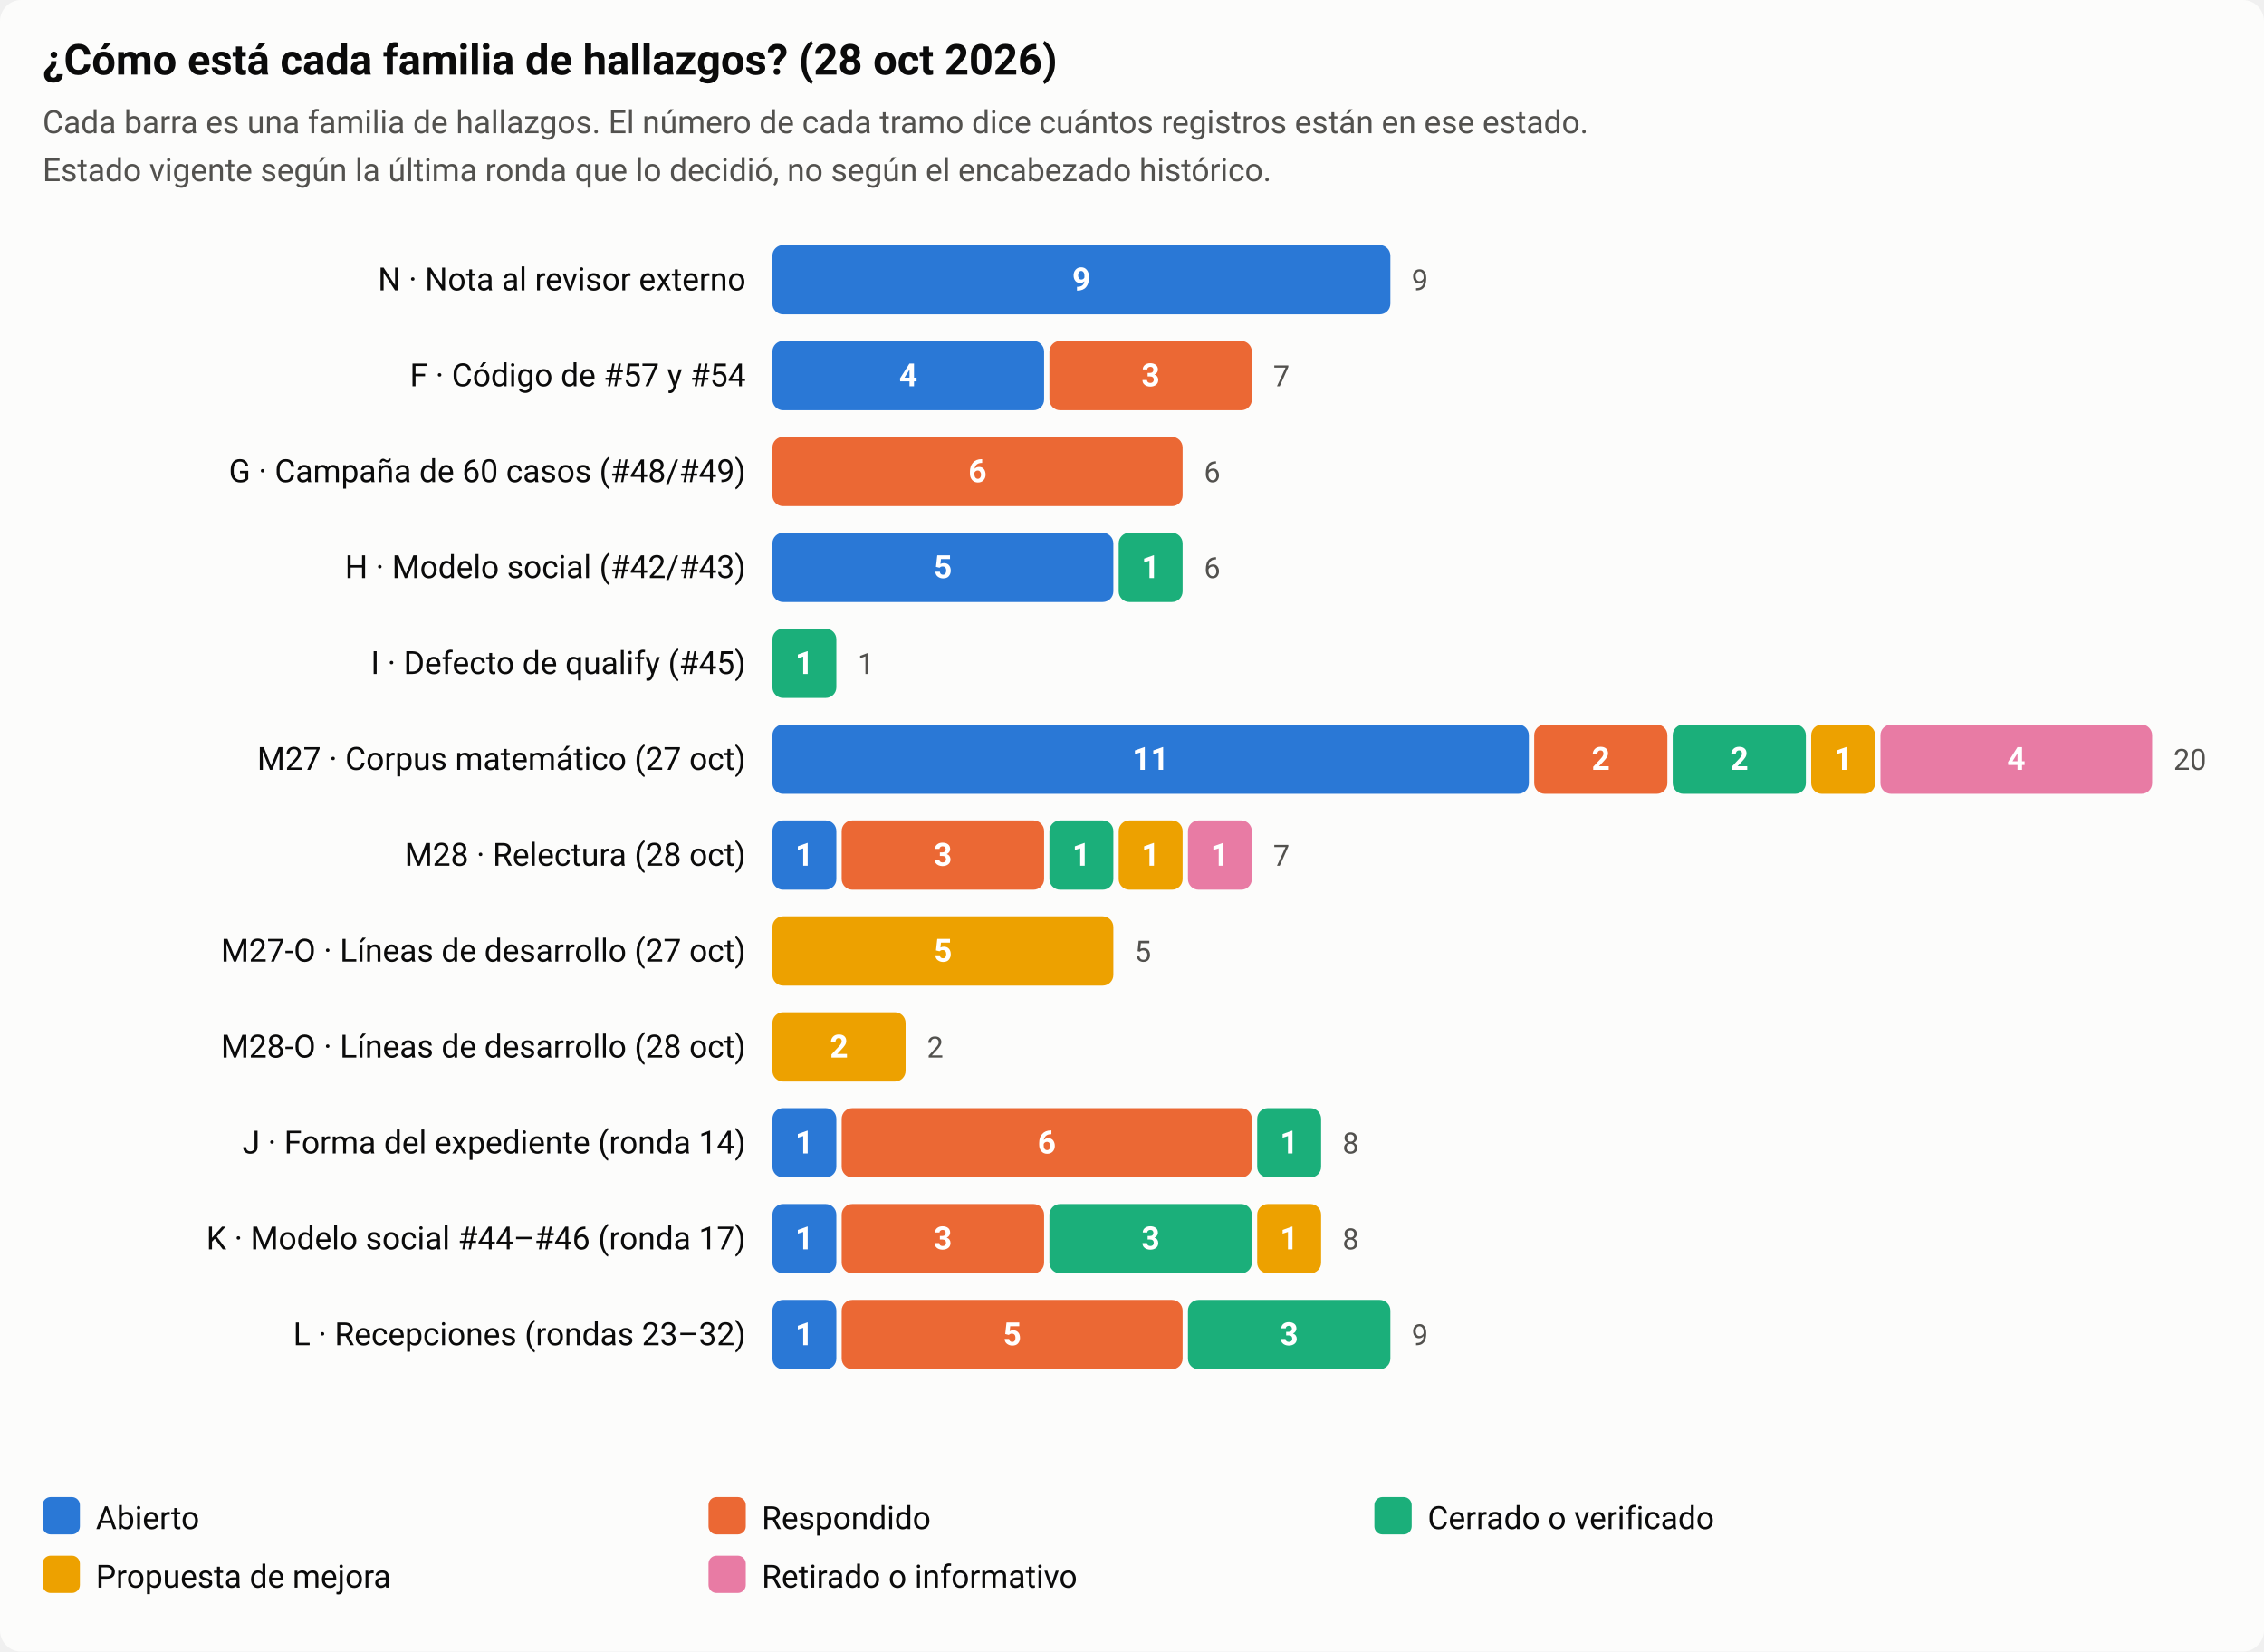
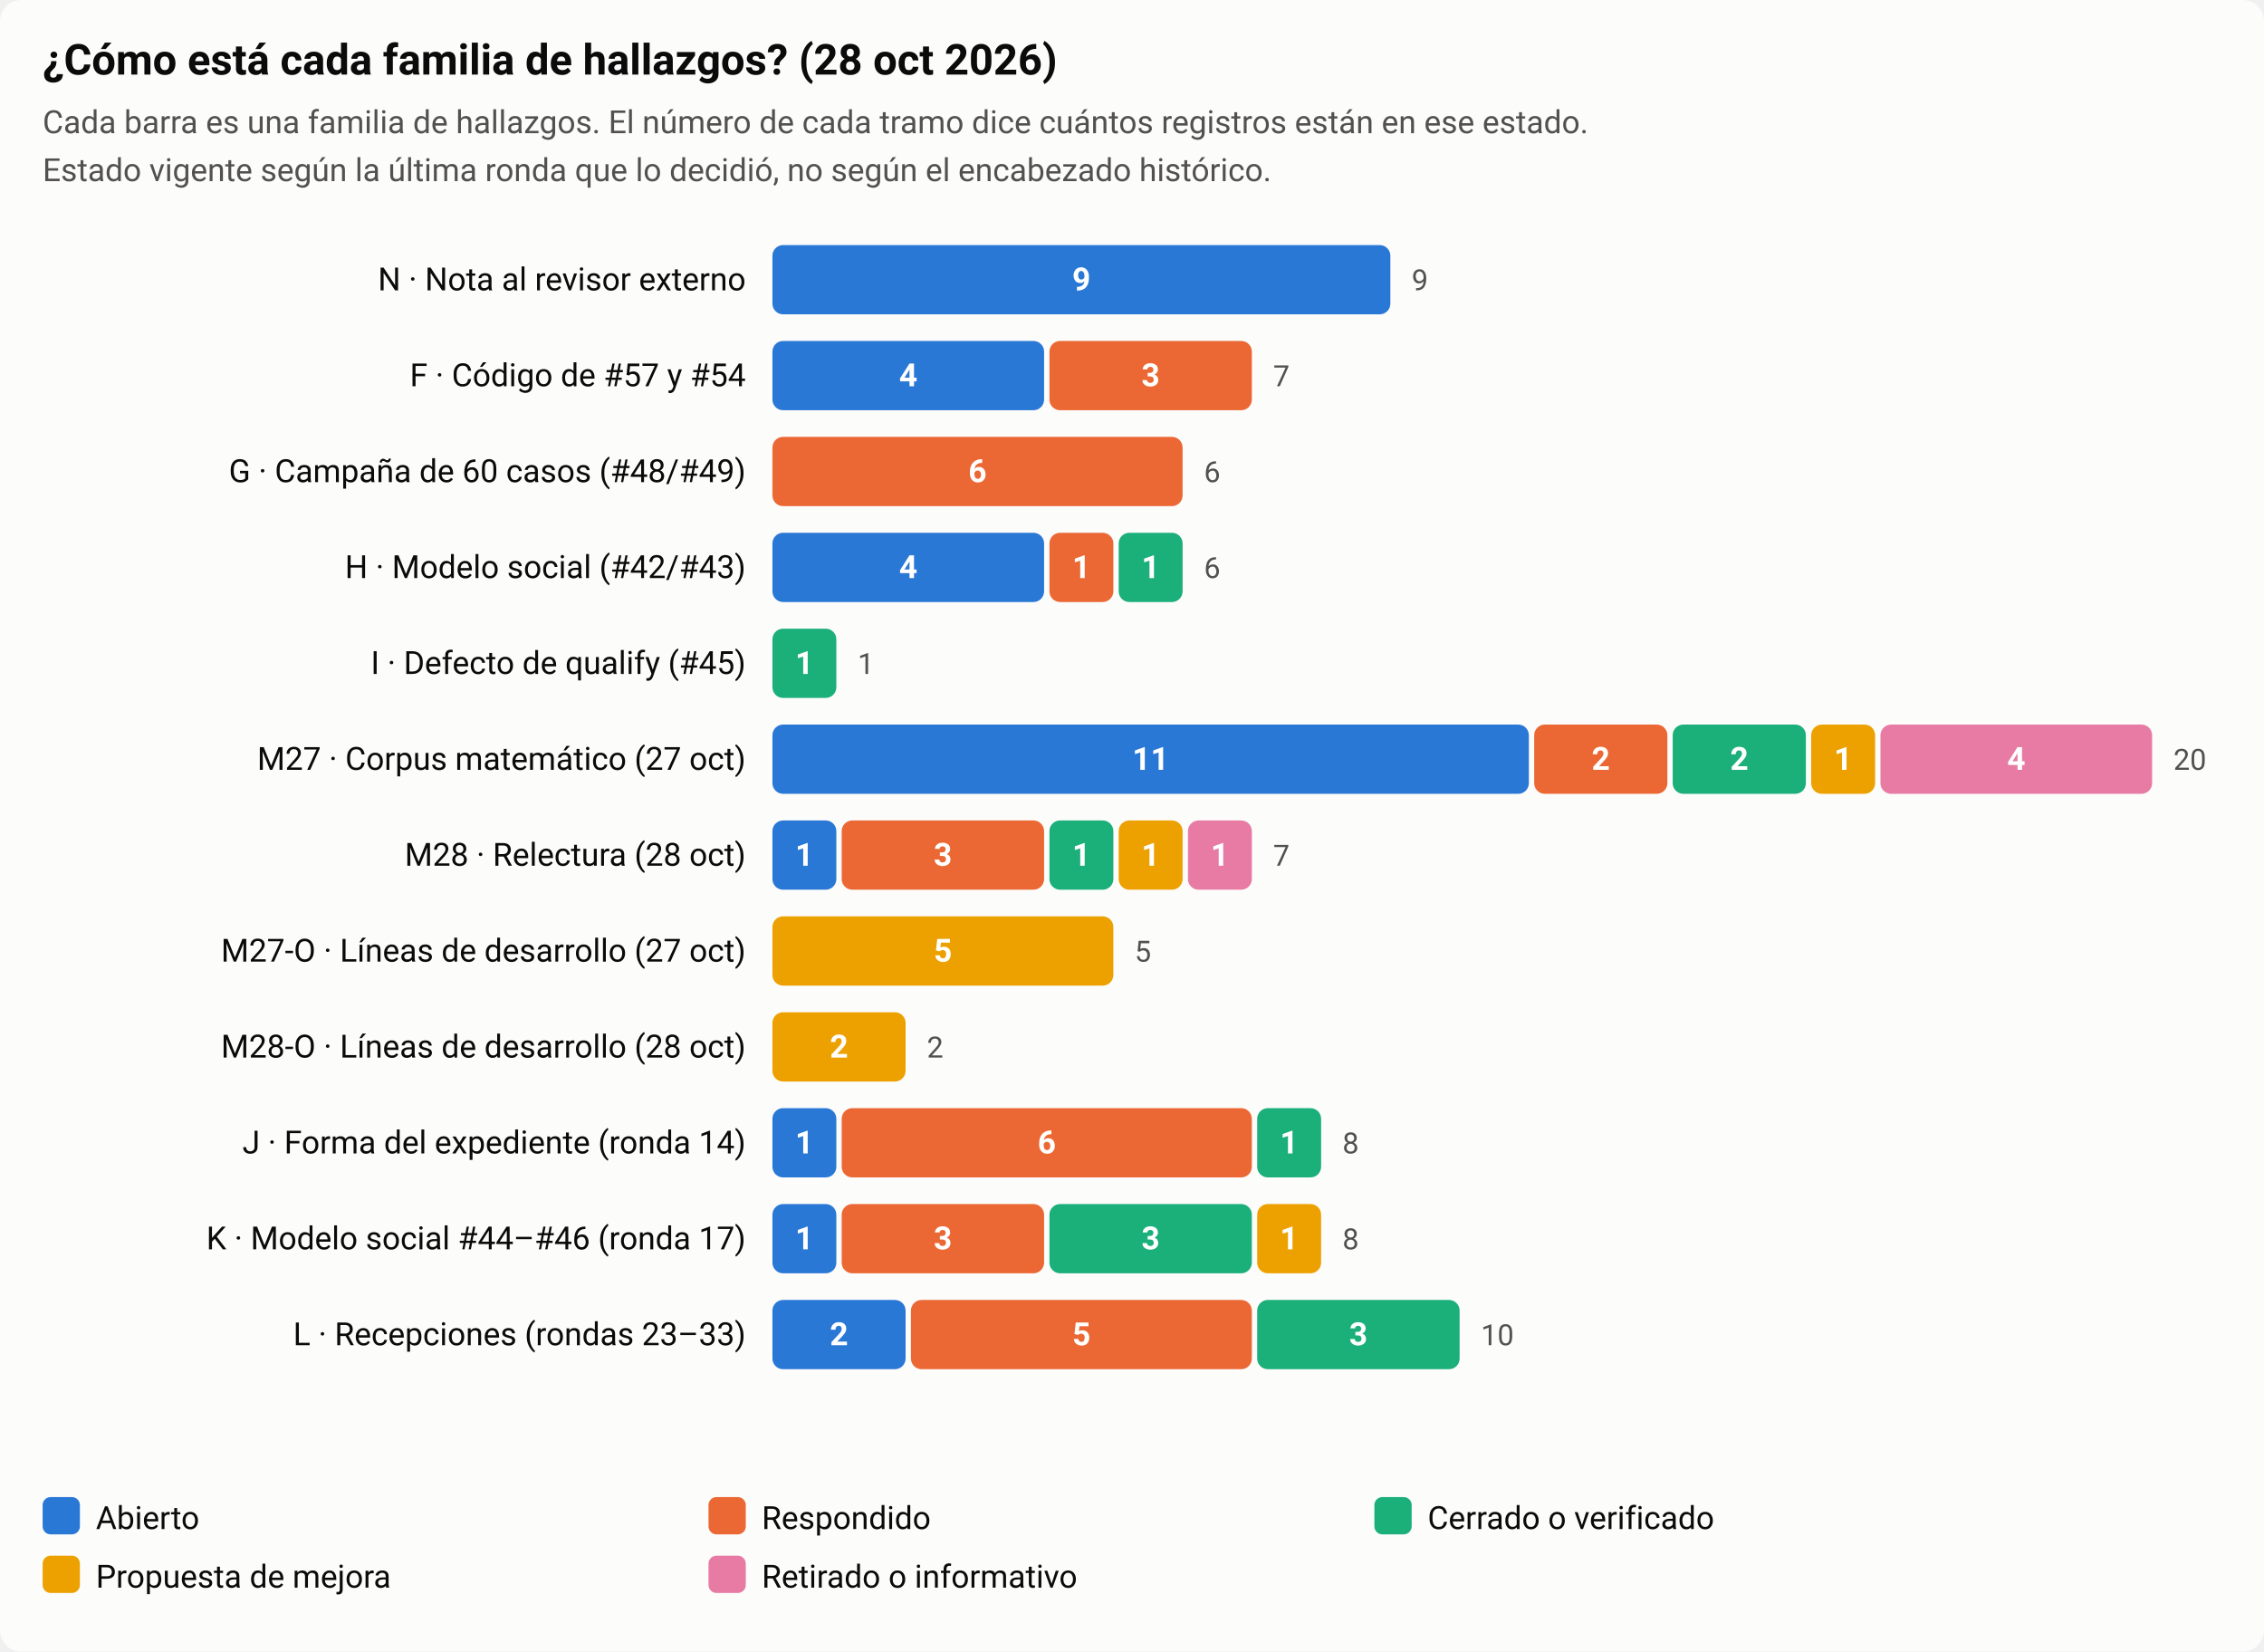
<svg xmlns="http://www.w3.org/2000/svg" viewBox="0 0 850 620" width="850" height="620" role="img" aria-label="Estado de los 79 registros de la auditoría por familia">
  <style>
  .ink{fill:#0b0b0b}.ink2{fill:#52514e}.bg{fill:#fcfcfb}.grid{stroke:#e4e3df}
  .s0{fill:#2a78d6}.s1{fill:#eb6834}.s2{fill:#1baf7a}.s3{fill:#eda100}.s4{fill:#e87ba4}
  .a0{fill:#2a78d6}.a1{fill:#eb6834}.a0s{stroke:#2a78d6}.a1s{stroke:#eb6834}
  text{font-family:system-ui,-apple-system,Segoe UI,Roboto,sans-serif}
  @media (prefers-color-scheme: dark){
    .ink{fill:#f0efec}.ink2{fill:#c3c2b7}.bg{fill:#1a1a19}.grid{stroke:#383835}
    .s0{fill:#3987e5}.s1{fill:#d95926}.s2{fill:#199e70}.s3{fill:#c98500}.s4{fill:#d55181}
    .a0{fill:#3987e5}.a1{fill:#d95926}.a0s{stroke:#3987e5}.a1s{stroke:#d95926}
  }
</style>
  <rect class="bg" width="850" height="620" rx="8" />
  <text class="ink" x="16" y="28" font-size="16" font-weight="600">¿Cómo está cada familia de hallazgos? (28 oct 2026)</text>
  <text class="ink2" x="16" y="50" font-size="12">Cada barra es una familia de hallazgos. El número de cada tramo dice cuántos registros están en ese estado.</text>
  <text class="ink2" x="16" y="68" font-size="12">Estado vigente según la última ronda que lo decidió, no según el encabezado histórico.</text>
  <text class="ink" x="280" y="109" font-size="12" text-anchor="end">N · Nota al revisor externo</text>
  <rect class="s0" x="290" y="92" width="232" height="26" rx="4" />
  <text x="406.0" y="109" font-size="12" font-weight="600" text-anchor="middle" fill="#fff">9</text>
  <text class="ink2" x="530" y="109" font-size="11">9</text>
  <text class="ink" x="280" y="145" font-size="12" text-anchor="end">F · Código de #57 y #54</text>
  <rect class="s0" x="290" y="128" width="102" height="26" rx="4" />
  <text x="341.0" y="145" font-size="12" font-weight="600" text-anchor="middle" fill="#fff">4</text>
  <rect class="s1" x="394" y="128" width="76" height="26" rx="4" />
  <text x="432.0" y="145" font-size="12" font-weight="600" text-anchor="middle" fill="#fff">3</text>
  <text class="ink2" x="478" y="145" font-size="11">7</text>
  <text class="ink" x="280" y="181" font-size="12" text-anchor="end">G · Campaña de 60 casos (#48/#49)</text>
  <rect class="s1" x="290" y="164" width="154" height="26" rx="4" />
  <text x="367.0" y="181" font-size="12" font-weight="600" text-anchor="middle" fill="#fff">6</text>
  <text class="ink2" x="452" y="181" font-size="11">6</text>
  <text class="ink" x="280" y="217" font-size="12" text-anchor="end">H · Modelo social (#42/#43)</text>
-   <rect class="s0" x="290" y="200" width="128" height="26" rx="4" />
-   <text x="354.0" y="217" font-size="12" font-weight="600" text-anchor="middle" fill="#fff">5</text>
+   <rect class="s0" x="290" y="200" width="102" height="26" rx="4" />
+   <text x="341.0" y="217" font-size="12" font-weight="600" text-anchor="middle" fill="#fff">4</text>
+   <rect class="s1" x="394" y="200" width="24" height="26" rx="4" />
+   <text x="406.0" y="217" font-size="12" font-weight="600" text-anchor="middle" fill="#fff">1</text>
  <rect class="s2" x="420" y="200" width="24" height="26" rx="4" />
  <text x="432.0" y="217" font-size="12" font-weight="600" text-anchor="middle" fill="#fff">1</text>
  <text class="ink2" x="452" y="217" font-size="11">6</text>
  <text class="ink" x="280" y="253" font-size="12" text-anchor="end">I · Defecto de qualify (#45)</text>
  <rect class="s2" x="290" y="236" width="24" height="26" rx="4" />
  <text x="302.0" y="253" font-size="12" font-weight="600" text-anchor="middle" fill="#fff">1</text>
  <text class="ink2" x="322" y="253" font-size="11">1</text>
  <text class="ink" x="280" y="289" font-size="12" text-anchor="end">M27 · Corpus matemático (27 oct)</text>
  <rect class="s0" x="290" y="272" width="284" height="26" rx="4" />
  <text x="432.0" y="289" font-size="12" font-weight="600" text-anchor="middle" fill="#fff">11</text>
  <rect class="s1" x="576" y="272" width="50" height="26" rx="4" />
  <text x="601.0" y="289" font-size="12" font-weight="600" text-anchor="middle" fill="#fff">2</text>
  <rect class="s2" x="628" y="272" width="50" height="26" rx="4" />
  <text x="653.0" y="289" font-size="12" font-weight="600" text-anchor="middle" fill="#fff">2</text>
  <rect class="s3" x="680" y="272" width="24" height="26" rx="4" />
  <text x="692.0" y="289" font-size="12" font-weight="600" text-anchor="middle" fill="#fff">1</text>
  <rect class="s4" x="706" y="272" width="102" height="26" rx="4" />
  <text x="757.0" y="289" font-size="12" font-weight="600" text-anchor="middle" fill="#fff">4</text>
  <text class="ink2" x="816" y="289" font-size="11">20</text>
  <text class="ink" x="280" y="325" font-size="12" text-anchor="end">M28 · Relectura (28 oct)</text>
  <rect class="s0" x="290" y="308" width="24" height="26" rx="4" />
  <text x="302.0" y="325" font-size="12" font-weight="600" text-anchor="middle" fill="#fff">1</text>
  <rect class="s1" x="316" y="308" width="76" height="26" rx="4" />
  <text x="354.0" y="325" font-size="12" font-weight="600" text-anchor="middle" fill="#fff">3</text>
  <rect class="s2" x="394" y="308" width="24" height="26" rx="4" />
  <text x="406.0" y="325" font-size="12" font-weight="600" text-anchor="middle" fill="#fff">1</text>
  <rect class="s3" x="420" y="308" width="24" height="26" rx="4" />
  <text x="432.0" y="325" font-size="12" font-weight="600" text-anchor="middle" fill="#fff">1</text>
  <rect class="s4" x="446" y="308" width="24" height="26" rx="4" />
  <text x="458.0" y="325" font-size="12" font-weight="600" text-anchor="middle" fill="#fff">1</text>
  <text class="ink2" x="478" y="325" font-size="11">7</text>
  <text class="ink" x="280" y="361" font-size="12" text-anchor="end">M27-O · Líneas de desarrollo (27 oct)</text>
  <rect class="s3" x="290" y="344" width="128" height="26" rx="4" />
  <text x="354.0" y="361" font-size="12" font-weight="600" text-anchor="middle" fill="#fff">5</text>
  <text class="ink2" x="426" y="361" font-size="11">5</text>
  <text class="ink" x="280" y="397" font-size="12" text-anchor="end">M28-O · Líneas de desarrollo (28 oct)</text>
  <rect class="s3" x="290" y="380" width="50" height="26" rx="4" />
  <text x="315.0" y="397" font-size="12" font-weight="600" text-anchor="middle" fill="#fff">2</text>
  <text class="ink2" x="348" y="397" font-size="11">2</text>
  <text class="ink" x="280" y="433" font-size="12" text-anchor="end">J · Forma del expediente (ronda 14)</text>
  <rect class="s0" x="290" y="416" width="24" height="26" rx="4" />
  <text x="302.0" y="433" font-size="12" font-weight="600" text-anchor="middle" fill="#fff">1</text>
  <rect class="s1" x="316" y="416" width="154" height="26" rx="4" />
  <text x="393.0" y="433" font-size="12" font-weight="600" text-anchor="middle" fill="#fff">6</text>
  <rect class="s2" x="472" y="416" width="24" height="26" rx="4" />
  <text x="484.0" y="433" font-size="12" font-weight="600" text-anchor="middle" fill="#fff">1</text>
  <text class="ink2" x="504" y="433" font-size="11">8</text>
  <text class="ink" x="280" y="469" font-size="12" text-anchor="end">K · Modelo social #44–#46 (ronda 17)</text>
  <rect class="s0" x="290" y="452" width="24" height="26" rx="4" />
  <text x="302.0" y="469" font-size="12" font-weight="600" text-anchor="middle" fill="#fff">1</text>
  <rect class="s1" x="316" y="452" width="76" height="26" rx="4" />
  <text x="354.0" y="469" font-size="12" font-weight="600" text-anchor="middle" fill="#fff">3</text>
  <rect class="s2" x="394" y="452" width="76" height="26" rx="4" />
  <text x="432.0" y="469" font-size="12" font-weight="600" text-anchor="middle" fill="#fff">3</text>
  <rect class="s3" x="472" y="452" width="24" height="26" rx="4" />
  <text x="484.0" y="469" font-size="12" font-weight="600" text-anchor="middle" fill="#fff">1</text>
  <text class="ink2" x="504" y="469" font-size="11">8</text>
-   <text class="ink" x="280" y="505" font-size="12" text-anchor="end">L · Recepciones (rondas 23–32)</text>
-   <rect class="s0" x="290" y="488" width="24" height="26" rx="4" />
-   <text x="302.0" y="505" font-size="12" font-weight="600" text-anchor="middle" fill="#fff">1</text>
-   <rect class="s1" x="316" y="488" width="128" height="26" rx="4" />
-   <text x="380.0" y="505" font-size="12" font-weight="600" text-anchor="middle" fill="#fff">5</text>
-   <rect class="s2" x="446" y="488" width="76" height="26" rx="4" />
-   <text x="484.0" y="505" font-size="12" font-weight="600" text-anchor="middle" fill="#fff">3</text>
-   <text class="ink2" x="530" y="505" font-size="11">9</text>
+   <text class="ink" x="280" y="505" font-size="12" text-anchor="end">L · Recepciones (rondas 23–33)</text>
+   <rect class="s0" x="290" y="488" width="50" height="26" rx="4" />
+   <text x="315.0" y="505" font-size="12" font-weight="600" text-anchor="middle" fill="#fff">2</text>
+   <rect class="s1" x="342" y="488" width="128" height="26" rx="4" />
+   <text x="406.0" y="505" font-size="12" font-weight="600" text-anchor="middle" fill="#fff">5</text>
+   <rect class="s2" x="472" y="488" width="76" height="26" rx="4" />
+   <text x="510.0" y="505" font-size="12" font-weight="600" text-anchor="middle" fill="#fff">3</text>
+   <text class="ink2" x="556" y="505" font-size="11">10</text>
  <rect class="s0" x="16" y="562" width="14" height="14" rx="3" />
  <text class="ink" x="36" y="574" font-size="12">Abierto</text>
  <rect class="s1" x="266" y="562" width="14" height="14" rx="3" />
  <text class="ink" x="286" y="574" font-size="12">Respondido</text>
  <rect class="s2" x="516" y="562" width="14" height="14" rx="3" />
  <text class="ink" x="536" y="574" font-size="12">Cerrado o verificado</text>
  <rect class="s3" x="16" y="584" width="14" height="14" rx="3" />
  <text class="ink" x="36" y="596" font-size="12">Propuesta de mejora</text>
  <rect class="s4" x="266" y="584" width="14" height="14" rx="3" />
  <text class="ink" x="286" y="596" font-size="12">Retirado o informativo</text>
</svg>
